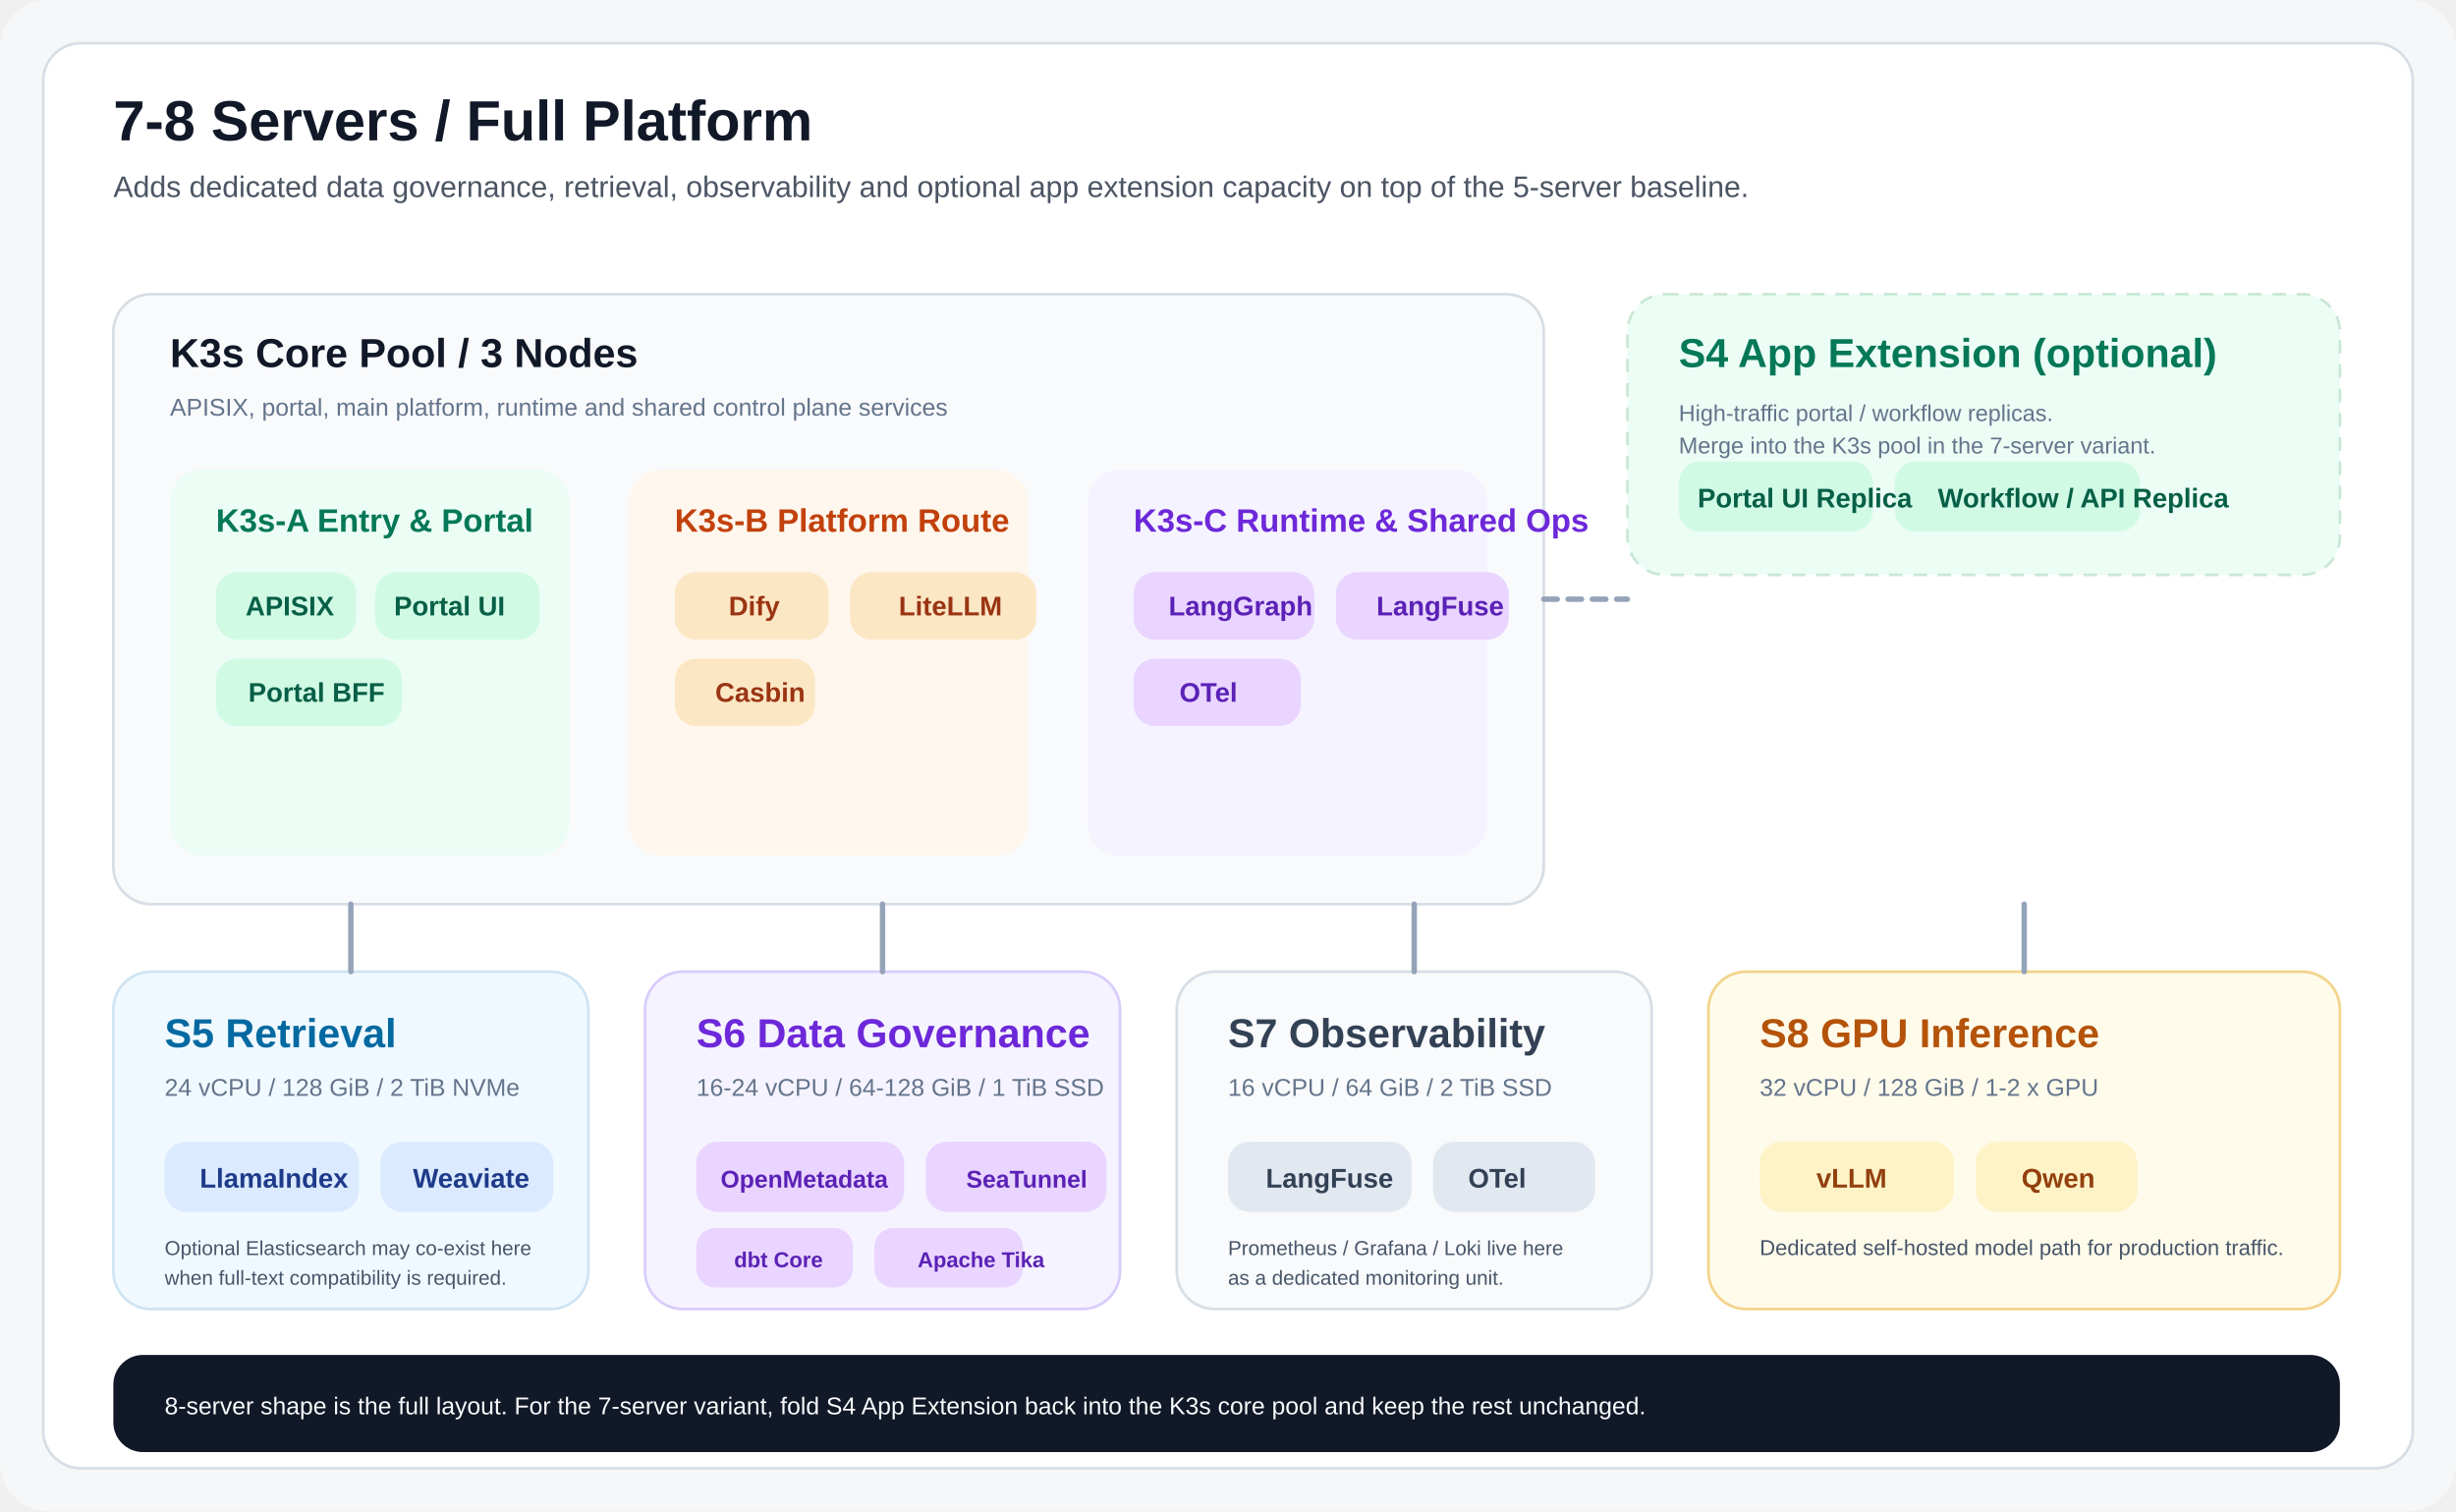
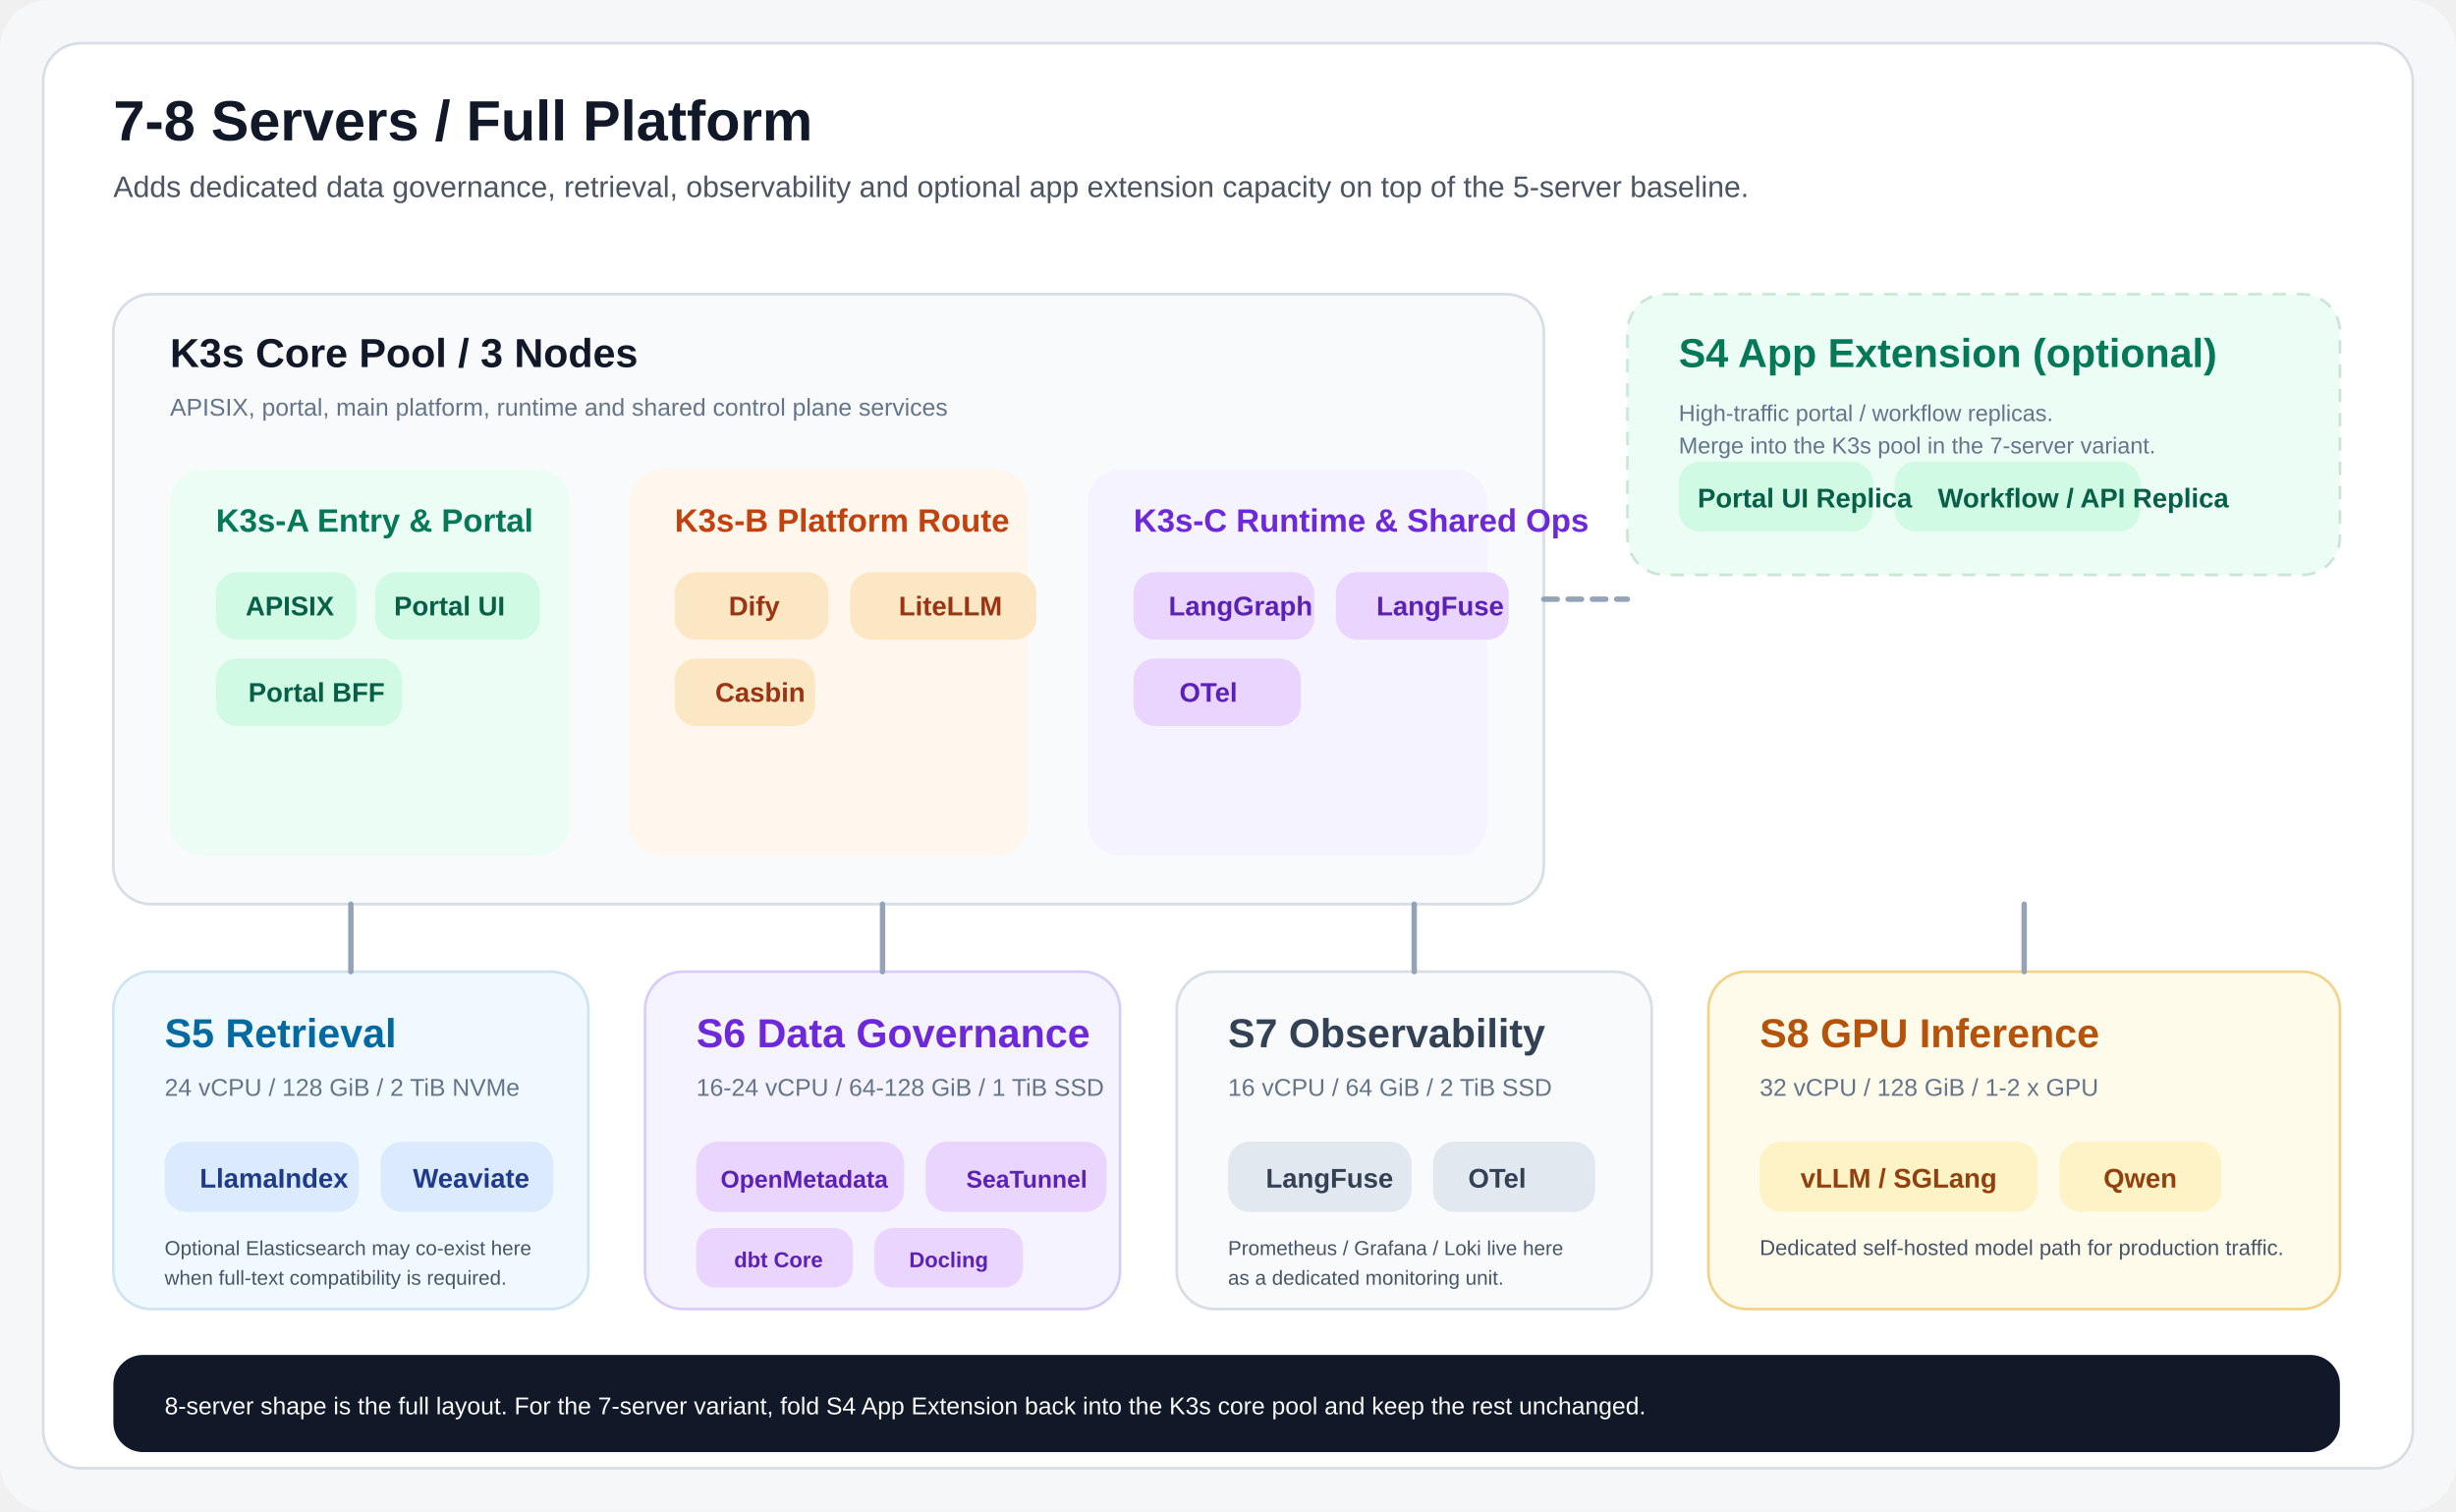
<svg xmlns="http://www.w3.org/2000/svg" width="1820" height="1120" viewBox="0 0 1820 1120" fill="none">
  <rect width="1820" height="1120" rx="36" fill="#F6F7F8" />
  <rect x="32" y="32" width="1756" height="1056" rx="28" fill="#FFFFFF" stroke="#D7DEE5" stroke-width="2" />
  <text x="84" y="104" fill="#111827" font-size="42" font-family="IBM Plex Sans, Arial, sans-serif" font-weight="700">7-8 Servers / Full Platform</text>
  <text x="84" y="146" fill="#4B5563" font-size="22" font-family="IBM Plex Sans, Arial, sans-serif">Adds dedicated data governance, retrieval, observability and optional app extension capacity on top of the 5-server baseline.</text>
  <g font-family="IBM Plex Sans, Arial, sans-serif">
    <rect x="84" y="218" width="1060" height="452" rx="28" fill="#F8FAFC" stroke="#D7DEE5" stroke-width="2" />
    <text x="126" y="272" fill="#111827" font-size="30" font-weight="700">K3s Core Pool / 3 Nodes</text>
    <text x="126" y="308" fill="#64748B" font-size="18">APISIX, portal, main platform, runtime and shared control plane services</text>
    <rect x="126" y="348" width="296" height="286" rx="24" fill="#ECFDF5" />
    <text x="160" y="394" fill="#047857" font-size="24" font-weight="700">K3s-A Entry &amp; Portal</text>
    <rect x="160" y="424" width="104" height="50" rx="16" fill="#D1FAE5" />
    <rect x="278" y="424" width="122" height="50" rx="16" fill="#D1FAE5" />
    <rect x="160" y="488" width="138" height="50" rx="16" fill="#D1FAE5" />
    <text x="182" y="456" fill="#065F46" font-size="20" font-weight="700">APISIX</text>
    <text x="292" y="456" fill="#065F46" font-size="20" font-weight="700">Portal UI</text>
    <text x="184" y="520" fill="#065F46" font-size="20" font-weight="700">Portal BFF</text>
    <rect x="466" y="348" width="296" height="286" rx="24" fill="#FFF7ED" />
    <text x="500" y="394" fill="#C2410C" font-size="24" font-weight="700">K3s-B Platform Route</text>
    <rect x="500" y="424" width="114" height="50" rx="16" fill="#FCE7C5" />
    <rect x="630" y="424" width="138" height="50" rx="16" fill="#FCE7C5" />
    <rect x="500" y="488" width="104" height="50" rx="16" fill="#FCE7C5" />
    <text x="540" y="456" fill="#9A3412" font-size="20" font-weight="700">Dify</text>
    <text x="666" y="456" fill="#9A3412" font-size="20" font-weight="700">LiteLLM</text>
    <text x="530" y="520" fill="#9A3412" font-size="20" font-weight="700">Casbin</text>
    <rect x="806" y="348" width="296" height="286" rx="24" fill="#F5F3FF" />
    <text x="840" y="394" fill="#6D28D9" font-size="24" font-weight="700">K3s-C Runtime &amp; Shared Ops</text>
    <rect x="840" y="424" width="134" height="50" rx="16" fill="#E9D5FF" />
    <rect x="990" y="424" width="128" height="50" rx="16" fill="#E9D5FF" />
    <rect x="840" y="488" width="124" height="50" rx="16" fill="#E9D5FF" />
    <text x="866" y="456" fill="#5B21B6" font-size="20" font-weight="700">LangGraph</text>
    <text x="1020" y="456" fill="#5B21B6" font-size="20" font-weight="700">LangFuse</text>
    <text x="874" y="520" fill="#5B21B6" font-size="20" font-weight="700">OTel</text>
    <rect x="1206" y="218" width="528" height="208" rx="28" fill="#ECFDF5" stroke="#CAE7D6" stroke-width="2" stroke-dasharray="10 8" />
    <text x="1244" y="272" fill="#047857" font-size="30" font-weight="700">S4 App Extension (optional)</text>
    <text x="1244" y="312" fill="#64748B" font-size="17">High-traffic portal / workflow replicas.</text>
    <text x="1244" y="336" fill="#64748B" font-size="17">Merge into the K3s pool in the 7-server variant.</text>
    <rect x="1244" y="342" width="144" height="52" rx="16" fill="#D1FAE5" />
    <rect x="1404" y="342" width="182" height="52" rx="16" fill="#D1FAE5" />
    <text x="1258" y="376" fill="#065F46" font-size="20" font-weight="700">Portal UI Replica</text>
    <text x="1436" y="376" fill="#065F46" font-size="20" font-weight="700">Workflow / API Replica</text>
    <rect x="84" y="720" width="352" height="250" rx="28" fill="#F0F9FF" stroke="#CFE4F3" stroke-width="2" />
    <text x="122" y="776" fill="#0369A1" font-size="30" font-weight="700">S5 Retrieval</text>
    <text x="122" y="812" fill="#64748B" font-size="18">24 vCPU / 128 GiB / 2 TiB NVMe</text>
    <rect x="122" y="846" width="144" height="52" rx="16" fill="#DBEAFE" />
    <rect x="282" y="846" width="128" height="52" rx="16" fill="#DBEAFE" />
    <text x="148" y="880" fill="#1E3A8A" font-size="20" font-weight="700">LlamaIndex</text>
    <text x="306" y="880" fill="#1E3A8A" font-size="20" font-weight="700">Weaviate</text>
    <text x="122" y="930" fill="#475569" font-size="15">Optional Elasticsearch may co-exist here</text>
    <text x="122" y="952" fill="#475569" font-size="15">when full-text compatibility is required.</text>
    <rect x="478" y="720" width="352" height="250" rx="28" fill="#F5F3FF" stroke="#D9CCFB" stroke-width="2" />
    <text x="516" y="776" fill="#6D28D9" font-size="30" font-weight="700">S6 Data Governance</text>
    <text x="516" y="812" fill="#64748B" font-size="18">16-24 vCPU / 64-128 GiB / 1 TiB SSD</text>
    <rect x="516" y="846" width="154" height="52" rx="16" fill="#E9D5FF" />
    <rect x="686" y="846" width="134" height="52" rx="16" fill="#E9D5FF" />
    <text x="534" y="880" fill="#5B21B6" font-size="18" font-weight="700">OpenMetadata</text>
    <text x="716" y="880" fill="#5B21B6" font-size="18" font-weight="700">SeaTunnel</text>
    <rect x="516" y="910" width="116" height="44" rx="14" fill="#E9D5FF" />
    <rect x="648" y="910" width="110" height="44" rx="14" fill="#E9D5FF" />
    <text x="544" y="939" fill="#5B21B6" font-size="16" font-weight="700">dbt Core</text>
-     <text x="680" y="939" fill="#5B21B6" font-size="16" font-weight="700">Apache Tika</text>
+     <text x="703" y="939" text-anchor="middle" fill="#5B21B6" font-size="16" font-weight="700">Docling</text>
    <rect x="872" y="720" width="352" height="250" rx="28" fill="#F8FAFC" stroke="#D7DEE5" stroke-width="2" />
    <text x="910" y="776" fill="#334155" font-size="30" font-weight="700">S7 Observability</text>
    <text x="910" y="812" fill="#64748B" font-size="18">16 vCPU / 64 GiB / 2 TiB SSD</text>
    <rect x="910" y="846" width="136" height="52" rx="16" fill="#E2E8F0" />
    <rect x="1062" y="846" width="120" height="52" rx="16" fill="#E2E8F0" />
    <text x="938" y="880" fill="#334155" font-size="20" font-weight="700">LangFuse</text>
    <text x="1088" y="880" fill="#334155" font-size="20" font-weight="700">OTel</text>
    <text x="910" y="930" fill="#475569" font-size="15">Prometheus / Grafana / Loki live here</text>
    <text x="910" y="952" fill="#475569" font-size="15">as a dedicated monitoring unit.</text>
    <rect x="1266" y="720" width="468" height="250" rx="28" fill="#FFFBEB" stroke="#F3D38C" stroke-width="2" />
    <text x="1304" y="776" fill="#B45309" font-size="30" font-weight="700">S8 GPU Inference</text>
    <text x="1304" y="812" fill="#64748B" font-size="18">32 vCPU / 128 GiB / 1-2 x GPU</text>
-     <rect x="1304" y="846" width="144" height="52" rx="16" fill="#FEF3C7" />
-     <rect x="1464" y="846" width="120" height="52" rx="16" fill="#FEF3C7" />
-     <text x="1346" y="880" fill="#92400E" font-size="20" font-weight="700">vLLM</text>
-     <text x="1498" y="880" fill="#92400E" font-size="20" font-weight="700">Qwen</text>
+     <rect x="1304" y="846" width="206" height="52" rx="16" fill="#FEF3C7" />
+     <rect x="1526" y="846" width="120" height="52" rx="16" fill="#FEF3C7" />
+     <text x="1407" y="880" text-anchor="middle" fill="#92400E" font-size="20" font-weight="700">vLLM / SGLang</text>
+     <text x="1586" y="880" text-anchor="middle" fill="#92400E" font-size="20" font-weight="700">Qwen</text>
    <text x="1304" y="930" fill="#475569" font-size="16">Dedicated self-hosted model path for production traffic.</text>
    <path d="M1144 444H1206" stroke="#94A3B8" stroke-width="4" stroke-linecap="round" stroke-dasharray="10 8" />
    <path d="M260 670V720" stroke="#94A3B8" stroke-width="4" stroke-linecap="round" />
    <path d="M654 670V720" stroke="#94A3B8" stroke-width="4" stroke-linecap="round" />
    <path d="M1048 670V720" stroke="#94A3B8" stroke-width="4" stroke-linecap="round" />
    <path d="M1500 670V720" stroke="#94A3B8" stroke-width="4" stroke-linecap="round" />
    <rect x="84" y="1004" width="1650" height="72" rx="22" fill="#111827" />
    <text x="122" y="1048" fill="#F9FAFB" font-size="18">8-server shape is the full layout. For the 7-server variant, fold S4 App Extension back into the K3s core pool and keep the rest unchanged.</text>
  </g>
</svg>
